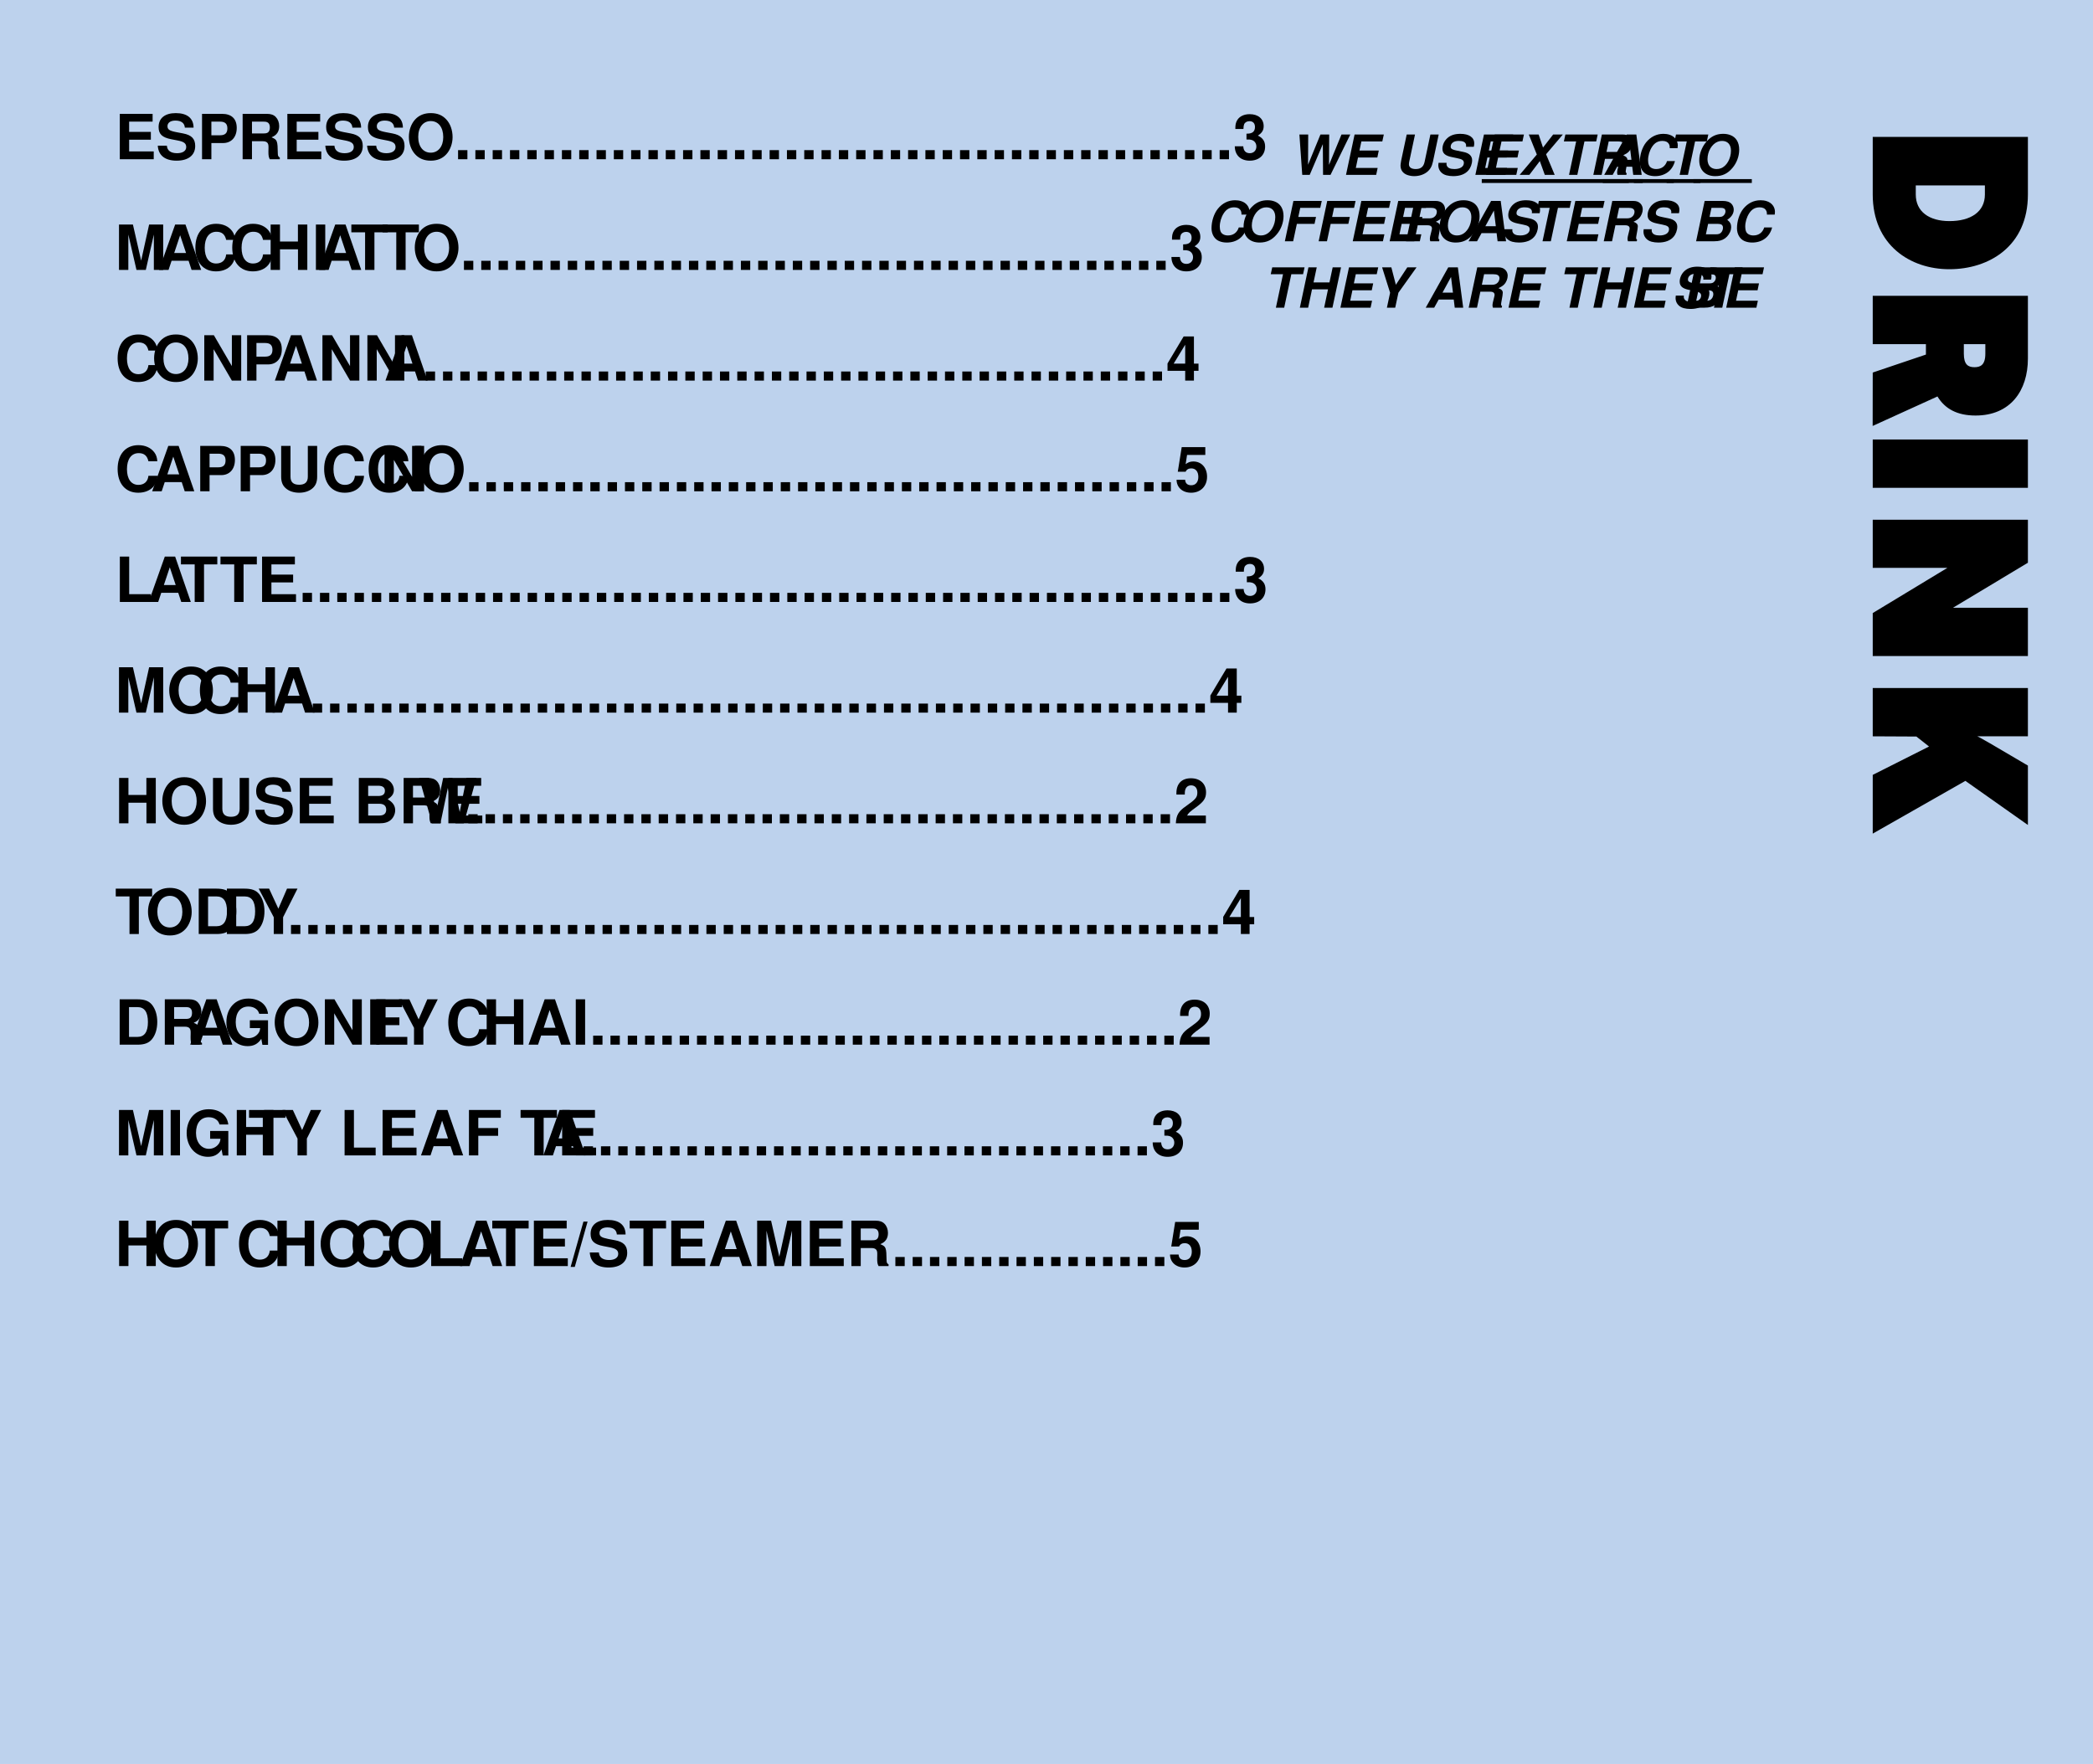
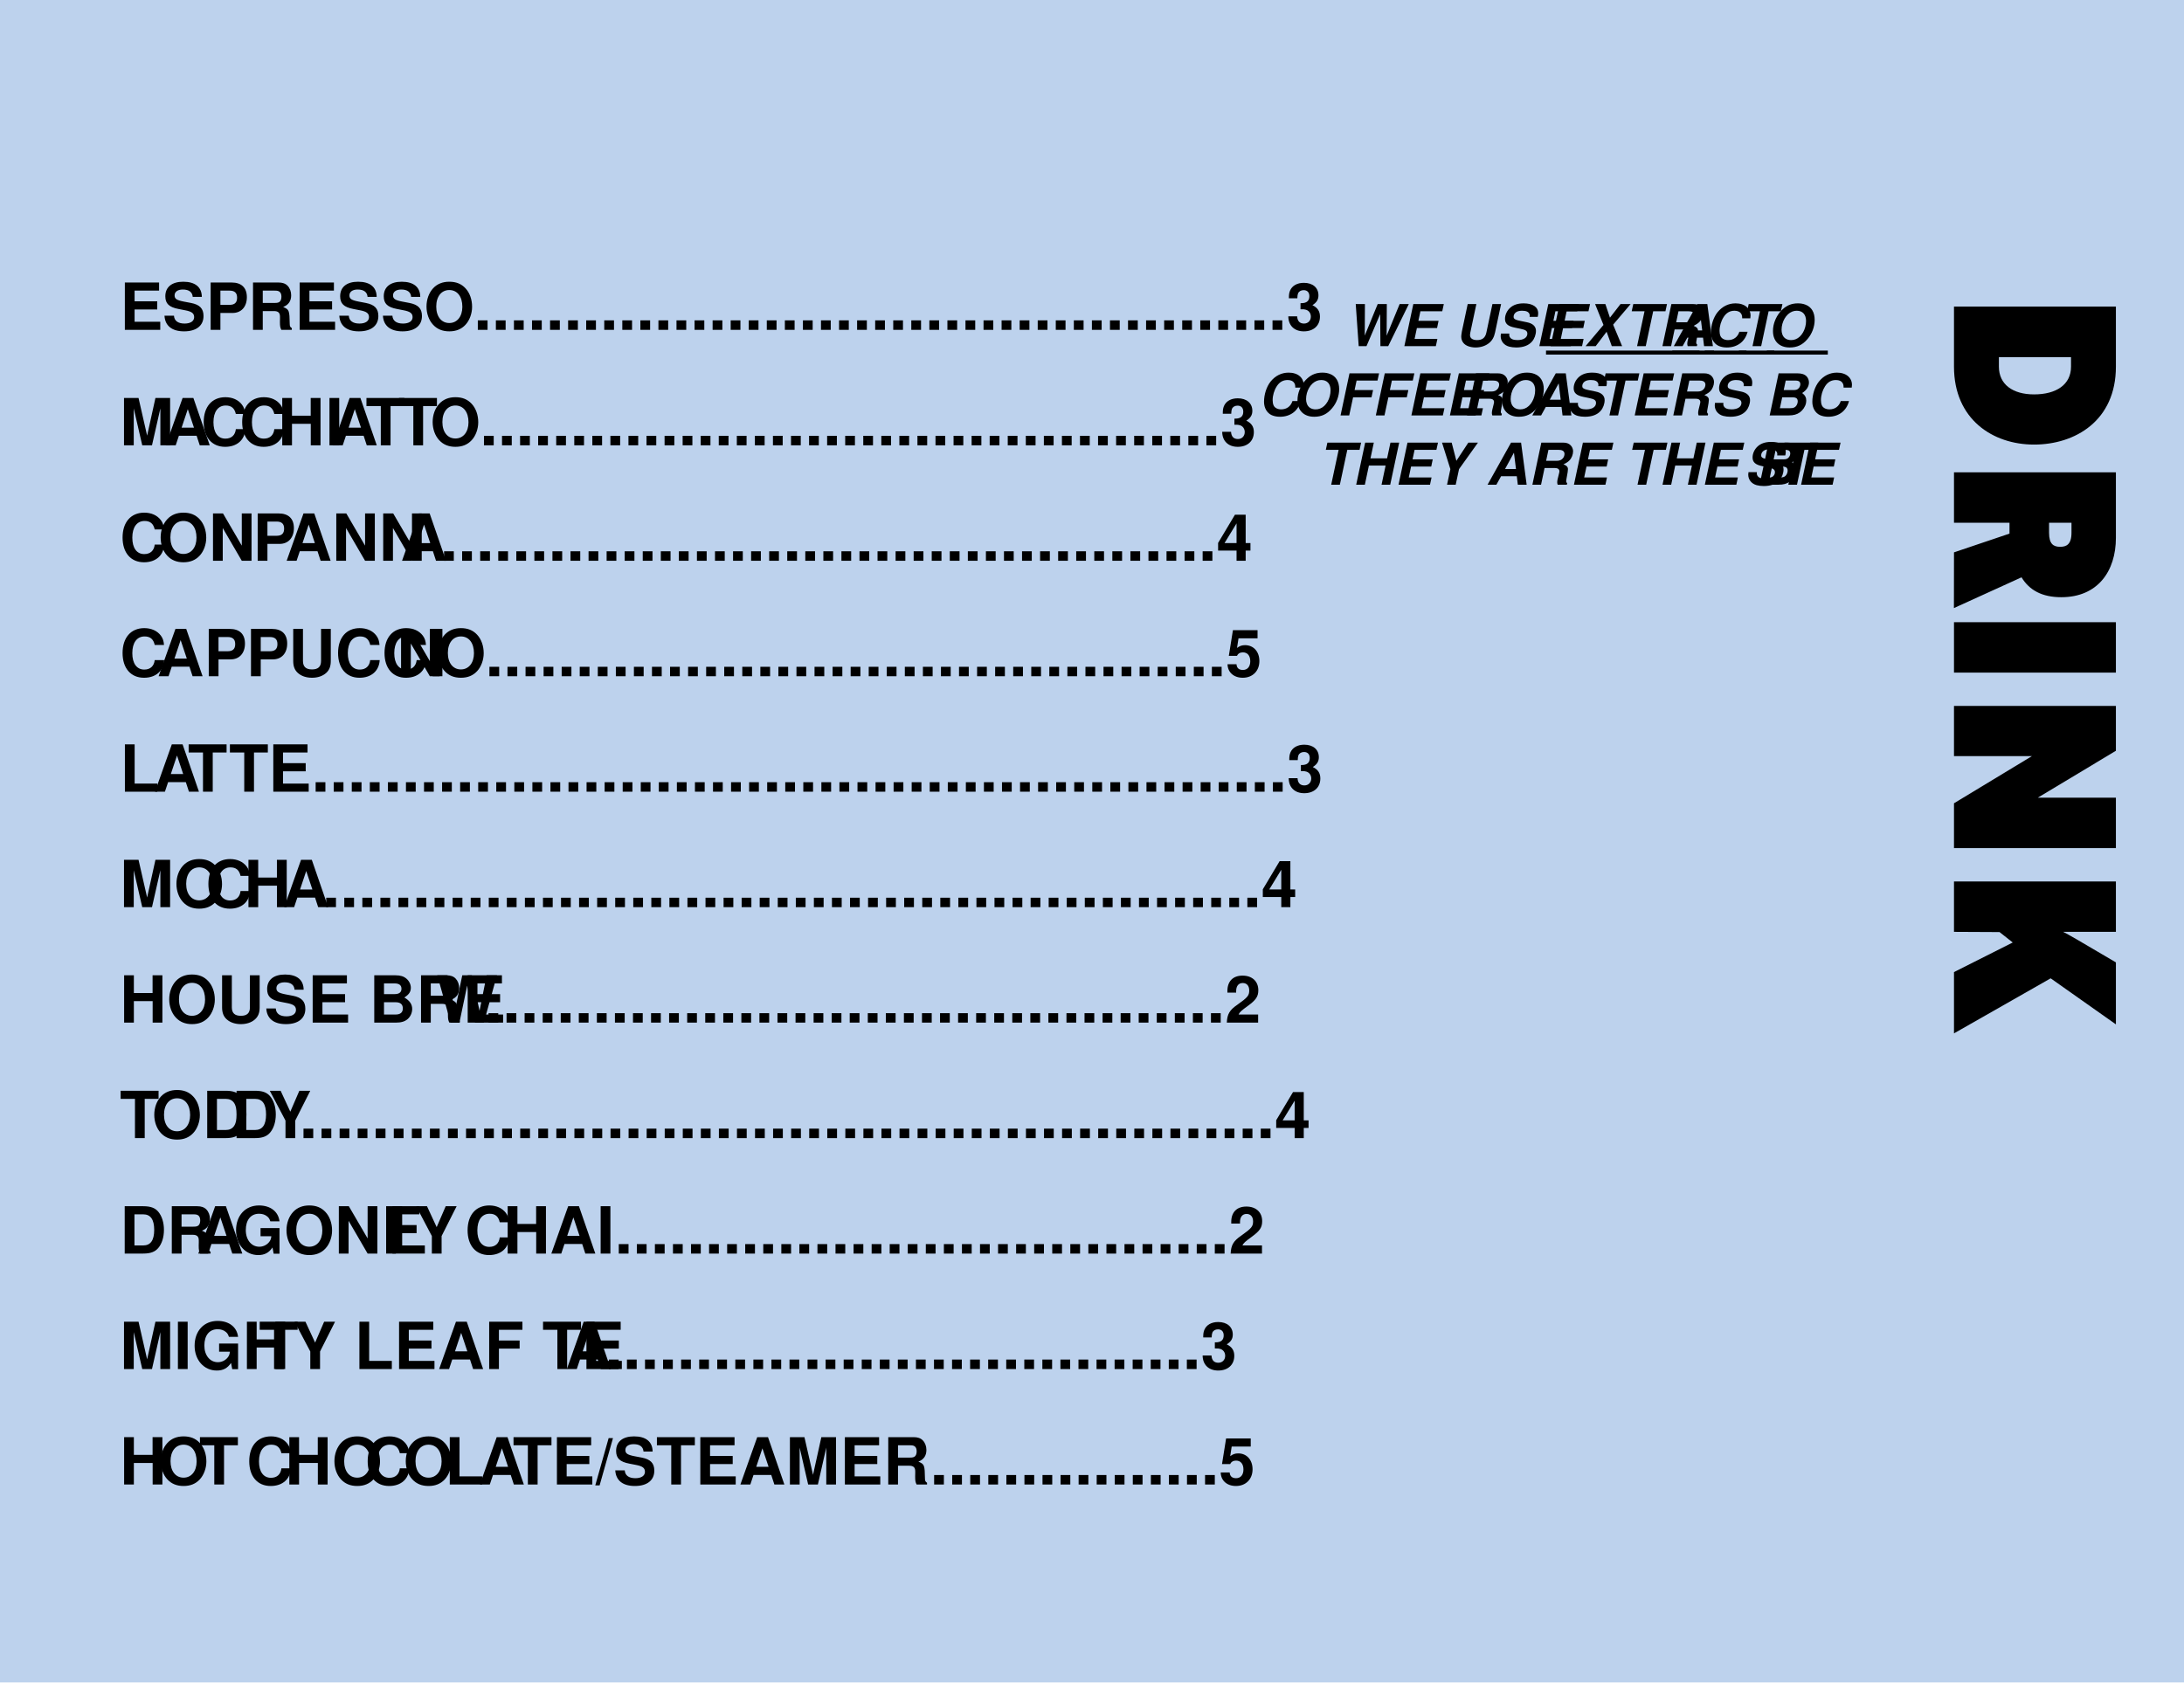
- <svg xmlns="http://www.w3.org/2000/svg" viewBox="0 0 1453.53 1225.02">
+ <svg xmlns="http://www.w3.org/2000/svg" viewBox="0 0 1453.53 1120">
  <defs>
    <style>.cls-1{fill:#bdd2ed;}.cls-2{font-size:43.24px;font-family:NimbusSanL-BoldCond, Nimbus Sans L;}.cls-19,.cls-2{font-weight:700;}.cls-3{letter-spacing:-0.03em;}.cls-4{letter-spacing:0em;}.cls-5{letter-spacing:-0.06em;}.cls-6{letter-spacing:-0.01em;}.cls-7{letter-spacing:0em;}.cls-8{letter-spacing:-0.05em;}.cls-9{letter-spacing:0.02em;}.cls-10{letter-spacing:-0.02em;}.cls-11{letter-spacing:0.01em;}.cls-12{letter-spacing:0.02em;}.cls-13{letter-spacing:-0.04em;}.cls-14{letter-spacing:-0.03em;}.cls-15{letter-spacing:-0.06em;}.cls-16{letter-spacing:-0.03em;}.cls-17{letter-spacing:-0.08em;}.cls-18{letter-spacing:0.02em;}.cls-19{font-size:38.43px;font-family:NimbusSanL-BoldCondItal, Nimbus Sans L;font-style:italic;}.cls-20,.cls-21,.cls-22{text-decoration:underline;}.cls-21{letter-spacing:-0.03em;}.cls-22{letter-spacing:-0.02em;}.cls-23{letter-spacing:-0.01em;}.cls-24{letter-spacing:-0.01em;}.cls-25{letter-spacing:-0.03em;}</style>
  </defs>
  <g id="Layer_2" data-name="Layer 2">
    <g id="Layer_3" data-name="Layer 3">
-       <rect class="cls-1" width="1453.53" height="1225.02" />
-       <path d="M1300.56,135.08v-40h107.76v40c0,36-27.1,51.88-54.5,51.88C1326.57,187,1300.56,170.18,1300.56,135.08Zm77.89,0v-6.31h-48v6.31c0,11.85,9.24,18.47,23.4,18.47C1368.6,153.55,1378.45,147.09,1378.45,135.08Z" />
-       <path d="M1300.56,258.71l36.94-12.47V239h-36.94V205.44h107.76V249c0,22.33-12.16,39.57-36.33,39.57-12.78,0-21.25-4.62-26.48-13.24l-45,20.47Zm78.2-13.09V239h-14.93v6.62c0,7.54,2.92,9.39,7.39,9.39C1375.22,255,1378.76,253.63,1378.76,245.62Z" />
-       <path d="M1300.56,305.21h107.76v33.56H1300.56Z" />
-       <path d="M1300.56,425.75l51.88-31.41h-51.88V360.93h107.76V390.8l-52,31.25h52v33.56H1300.56Z" />
-       <path d="M1300.56,538.13l39.1-19.7-8.78-6.93-30.32-.15V477.79h107.76v33.56h-35.1s2.3,1.07,8.62,4.77l26.48,15.55v41.25l-43.42-30.63-64.34,36.63Z" />
-       <text class="cls-2" transform="translate(79.78 110.58)">ESPRESSO.............................................3<tspan x="0" y="76.87">M</tspan>
+       <rect class="cls-1" width="1453.53" height="1120" />
+       <path d="M1300.45,244.08v-40h107.76v40c0,36-27.1,51.88-54.5,51.88S1300.45,279.18,1300.45,244.08Zm77.89,0v-6.32h-48v6.32c0,11.85,9.24,18.47,23.4,18.47C1368.49,262.55,1378.34,256.08,1378.34,244.08Z" />
+       <path d="M1300.45,367.7l36.94-12.47V348h-36.94V314.44h107.76V358c0,22.32-12.16,39.56-36.33,39.56-12.78,0-21.25-4.61-26.48-13.24l-45,20.48Zm78.2-13.08V348h-14.93v6.62c0,7.54,2.92,9.39,7.39,9.39C1375.11,364,1378.65,362.62,1378.65,354.62Z" />
+       <path d="M1300.45,414.2h107.76v33.56H1300.45Z" />
+       <path d="M1300.45,534.74l51.88-31.4h-51.88V469.93h107.76v29.86l-52,31.25h52V564.6H1300.45Z" />
+       <path d="M1300.45,647.12l39.1-19.7-8.78-6.93-30.32-.15V586.78h107.76v33.56h-35.1s2.3,1.08,8.62,4.77l26.48,15.55v41.26l-43.42-30.64-64.34,36.64Z" />
+       <text class="cls-2" transform="translate(79.67 219.58)">ESPRESSO.............................................3<tspan x="0" y="76.87">M</tspan>
        <tspan class="cls-3" x="29.53" y="76.87">A</tspan>
        <tspan x="54" y="76.87">C</tspan>
        <tspan class="cls-4" x="79.6" y="76.87">C</tspan>
        <tspan x="105.24" y="76.87">HI</tspan>
        <tspan class="cls-5" x="140.69" y="76.87">A</tspan>
        <tspan x="163.61" y="76.87">T</tspan>
        <tspan class="cls-6" x="185.27" y="76.87">T</tspan>
        <tspan x="206.54" y="76.87">O.........................................3</tspan>
        <tspan class="cls-7" x="0" y="153.73">C</tspan>
        <tspan x="25.51" y="153.73">ON </tspan>
        <tspan class="cls-8" x="88.55" y="153.73">P</tspan>
        <tspan x="109.99" y="153.73">ANN</tspan>
        <tspan class="cls-9" x="186.78" y="153.73">A</tspan>
        <tspan x="213.11" y="153.73">...........................................4</tspan>
        <tspan class="cls-10" x="0" y="230.6">C</tspan>
        <tspan x="24.77" y="230.6">APPUCCI</tspan>
        <tspan class="cls-11" x="184.32" y="230.6">N</tspan>
        <tspan x="210.17" y="230.6">O.........................................5</tspan>
        <tspan class="cls-12" x="0" y="307.46">L</tspan>
        <tspan class="cls-5" x="22.35" y="307.46">A</tspan>
        <tspan x="45.27" y="307.46">TTE......................................................3</tspan>
        <tspan x="0" y="384.33">MO</tspan>
        <tspan class="cls-4" x="57.12" y="384.33">C</tspan>
        <tspan x="82.75" y="384.33">H</tspan>
        <tspan class="cls-9" x="108.35" y="384.33">A</tspan>
        <tspan x="134.68" y="384.33">....................................................4</tspan>
        <tspan x="0" y="461.19">HOUSE BRE</tspan>
        <tspan class="cls-13" x="210.78" y="461.19">W</tspan>
        <tspan x="242.68" y="461.19">.........................................2</tspan>
        <tspan class="cls-6" x="0" y="538.06">T</tspan>
        <tspan x="21.27" y="538.06">OD</tspan>
        <tspan class="cls-14" x="74.45" y="538.06">D</tspan>
        <tspan class="cls-15" x="98.71" y="538.06">Y</tspan>
        <tspan x="119.55" y="538.06">......................................................4</tspan>
        <tspan x="0" y="614.92">DR</tspan>
        <tspan class="cls-16" x="51.19" y="614.92">A</tspan>
        <tspan x="75.62" y="614.92">GONF</tspan>
        <tspan class="cls-17" x="178.05" y="614.92">L</tspan>
        <tspan x="196.12" y="614.92">Y </tspan>
        <tspan class="cls-4" x="229.63" y="614.92">C</tspan>
        <tspan x="255.27" y="614.92">HAI..................................2</tspan>
        <tspan x="0" y="691.79">MIGH</tspan>
        <tspan class="cls-18" x="92.57" y="691.79">T</tspan>
        <tspan x="115.22" y="691.79">Y LEAF TE</tspan>
        <tspan class="cls-9" x="296.47" y="691.79">A</tspan>
        <tspan x="322.8" y="691.79">.................................3</tspan>
        <tspan x="0" y="768.65">H</tspan>
        <tspan class="cls-6" x="25.6" y="768.65">O</tspan>
        <tspan x="52.79" y="768.65">T </tspan>
        <tspan class="cls-4" x="84.31" y="768.65">C</tspan>
        <tspan x="109.95" y="768.65">HO</tspan>
        <tspan class="cls-7" x="163.13" y="768.65">C</tspan>
        <tspan x="188.64" y="768.65">O</tspan>
        <tspan class="cls-12" x="216.22" y="768.65">L</tspan>
        <tspan class="cls-5" x="238.58" y="768.65">A</tspan>
        <tspan x="261.49" y="768.65">TE/STEAMER................5</tspan>
      </text>
-       <text class="cls-19" transform="translate(895.95 121.43)">WE USE <tspan class="cls-20" x="133.09" y="0">EXTR</tspan>
+       <text class="cls-19" transform="translate(895.84 230.43)">WE USE <tspan class="cls-20" x="133.09" y="0">EXTR</tspan>
        <tspan class="cls-21" x="217.14" y="0">A</tspan>
        <tspan class="cls-20" x="238.74" y="0">C</tspan>
        <tspan class="cls-22" x="261.49" y="0">T</tspan>
        <tspan class="cls-20" x="280.06" y="0" xml:space="preserve">O </tspan>
        <tspan class="cls-23" x="-58.69" y="46.12">C</tspan>
        <tspan x="-36.4" y="46.12">OFFEE </tspan>
        <tspan class="cls-24" x="77.44" y="46.12">R</tspan>
        <tspan class="cls-25" x="99.77" y="46.12">O</tspan>
        <tspan x="122.95" y="46.12">A</tspan>
        <tspan class="cls-23" x="145.7" y="46.12">S</tspan>
        <tspan x="166.26" y="46.12">TERS BC </tspan>
        <tspan x="-18.91" y="92.24">THEY ARE THE BE</tspan>
        <tspan class="cls-23" x="264.76" y="92.24">S</tspan>
        <tspan x="285.32" y="92.24">T</tspan>
      </text>
    </g>
  </g>
</svg>
